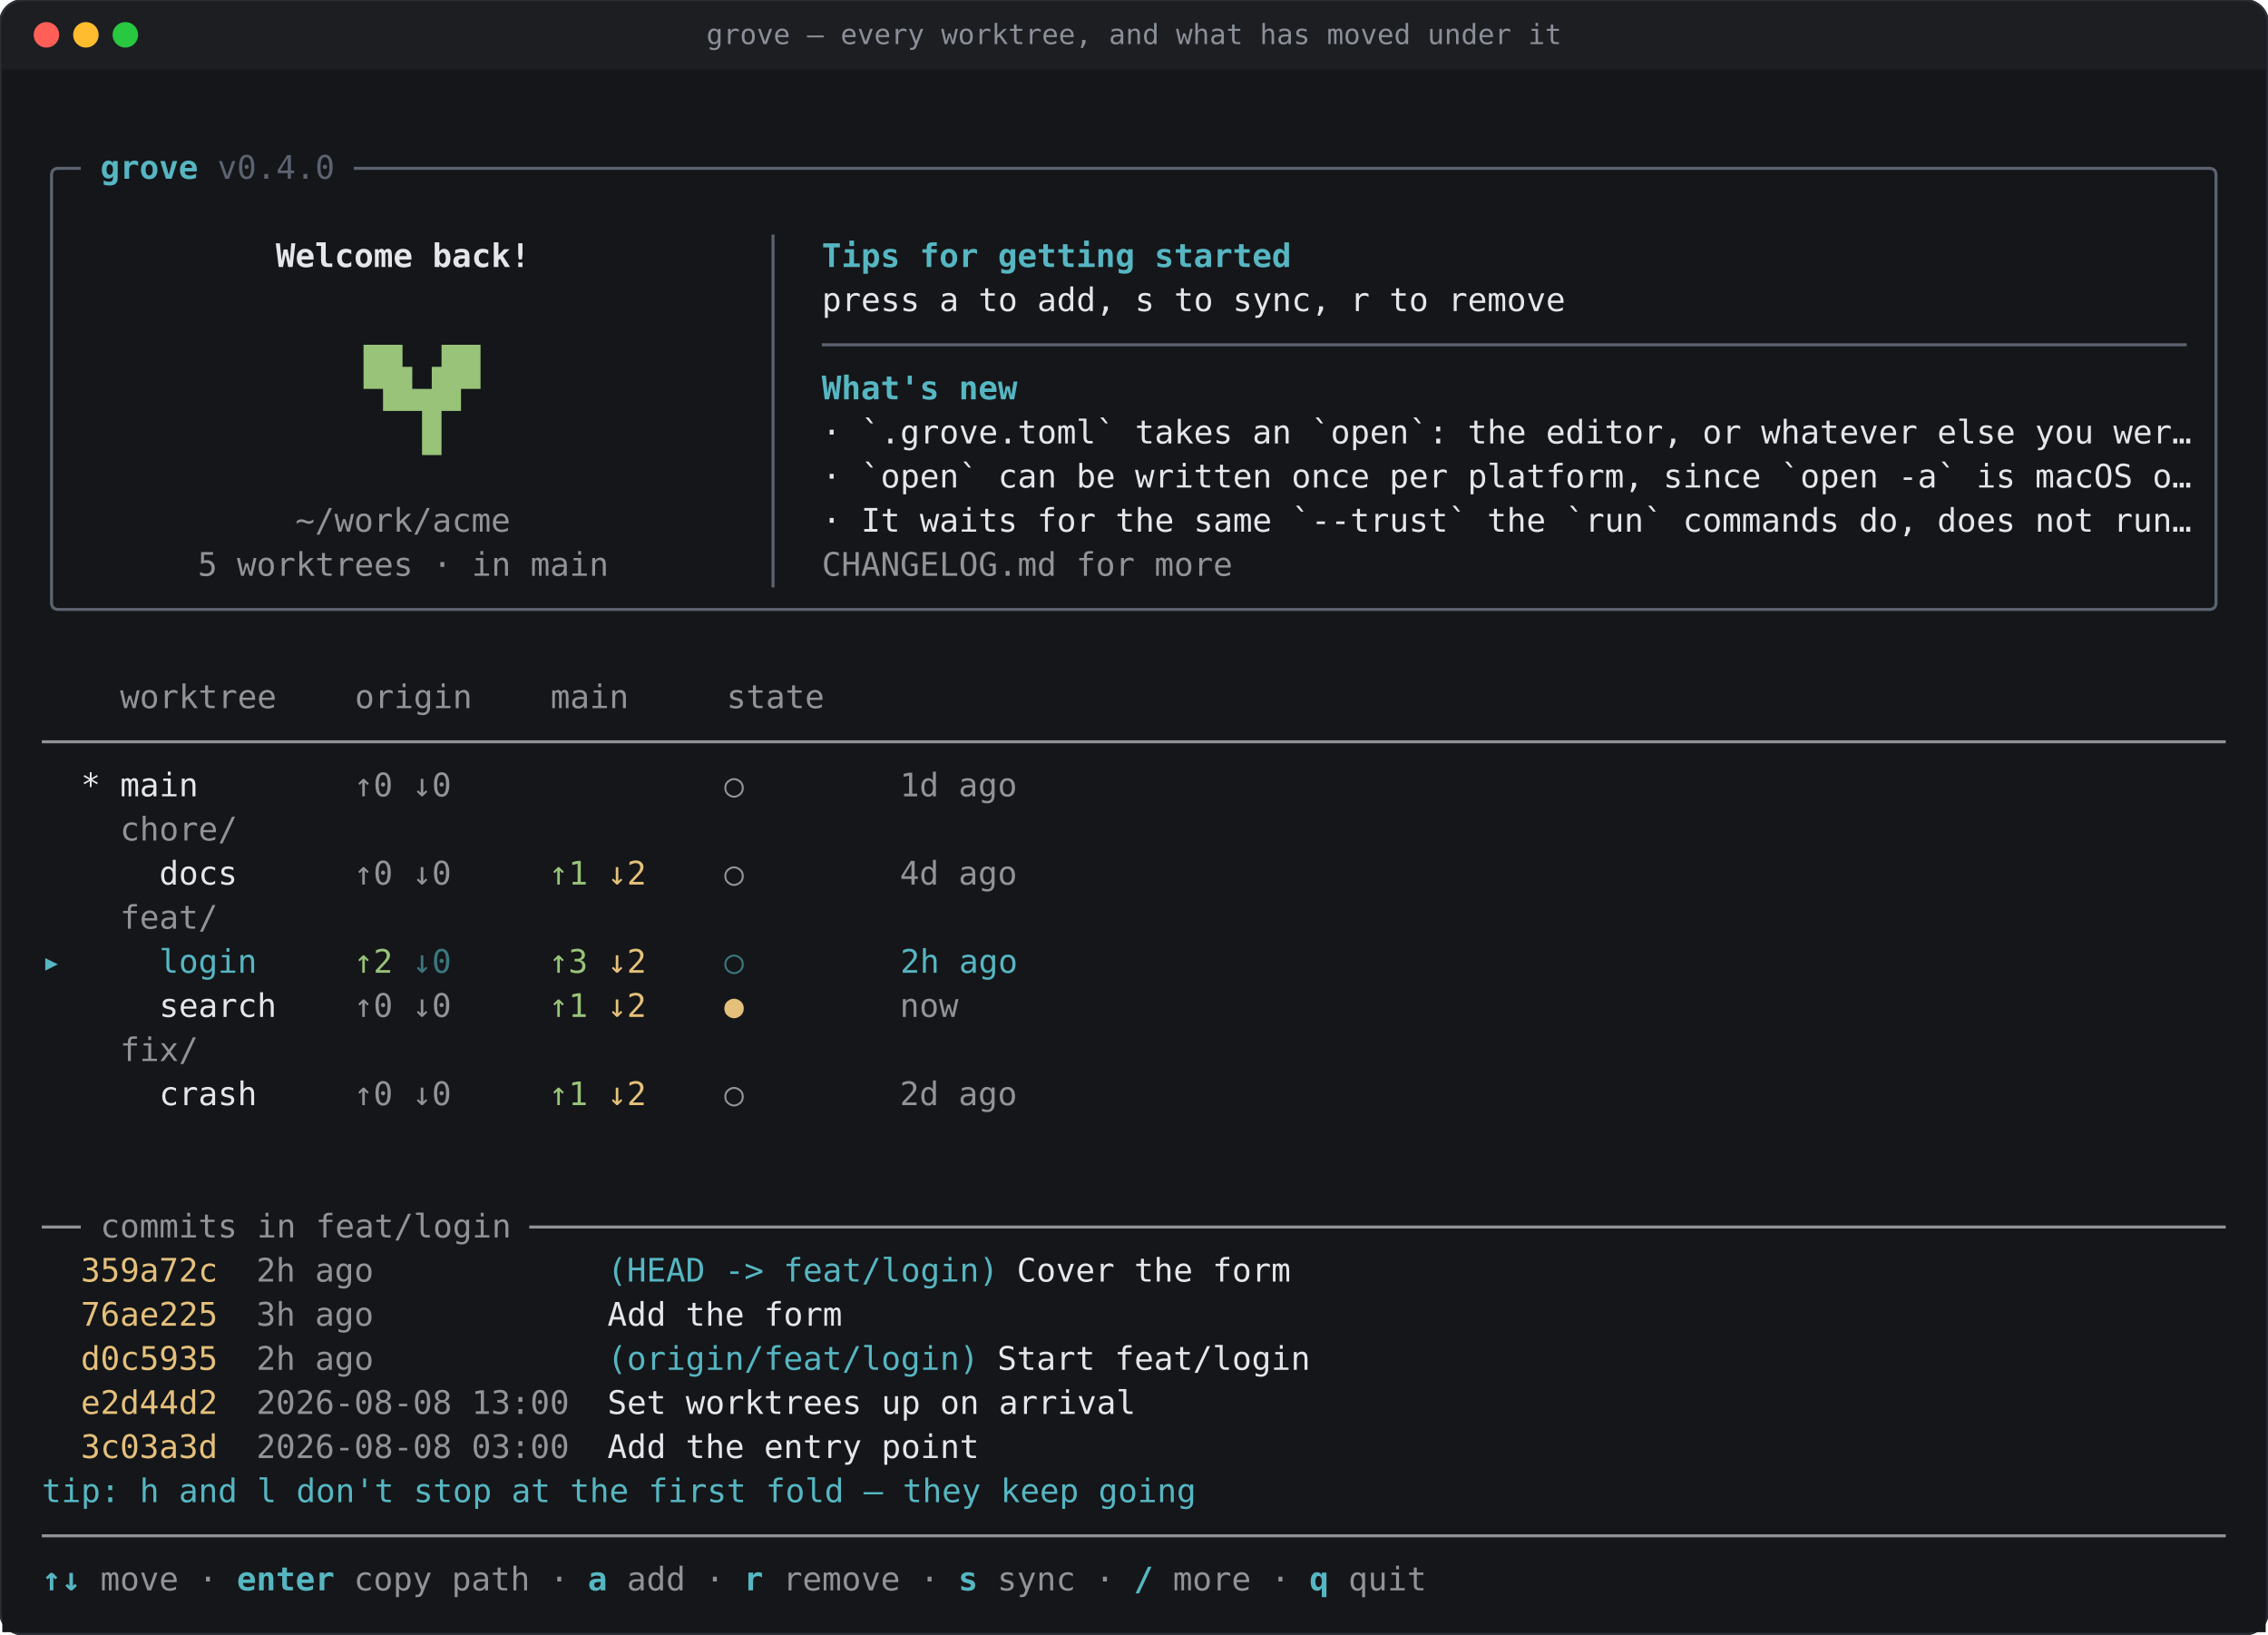
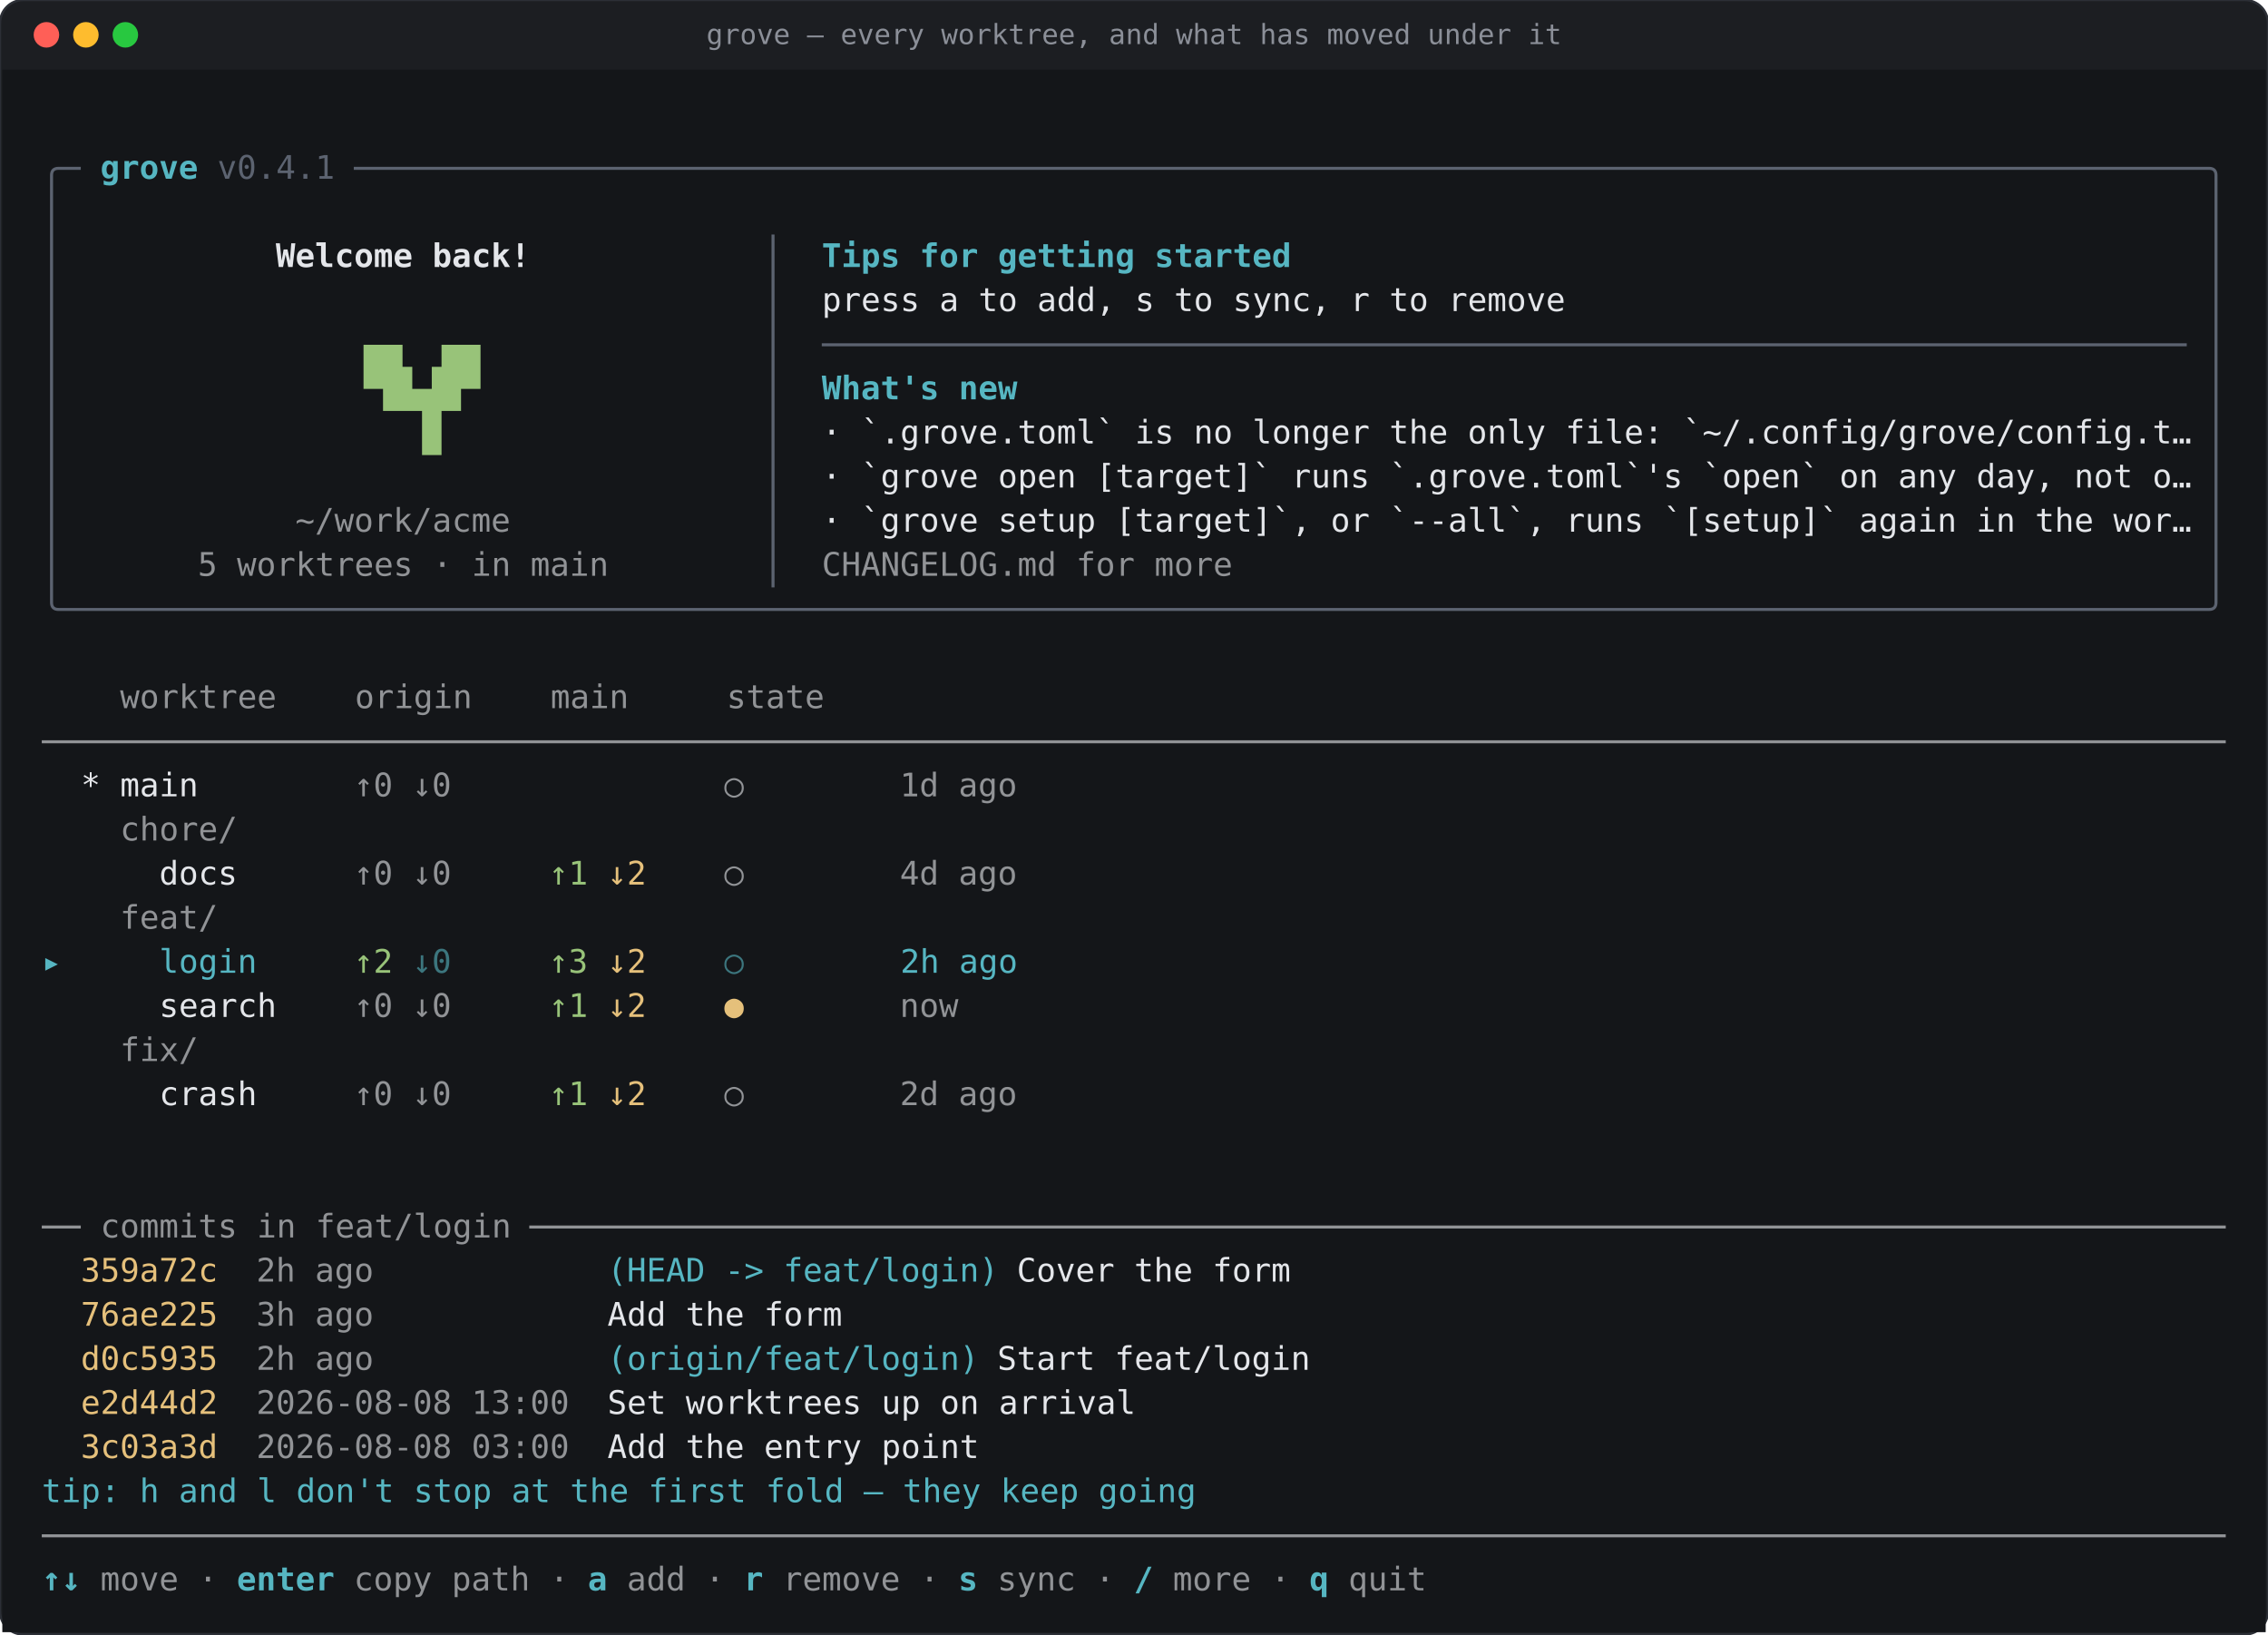
<svg xmlns="http://www.w3.org/2000/svg" width="977" height="704" viewBox="0 0 977 704" font-family="ui-monospace, SFMono-Regular, Menlo, Consolas, 'DejaVu Sans Mono', monospace" font-size="14">
  <rect width="977" height="704" rx="10" fill="#1c1e22" stroke="#2c2f36" />
  <rect x="1" y="30" width="975" height="673" fill="#141619" />
  <circle cx="20" cy="15" r="5.5" fill="#ff5f57" />
  <circle cx="37" cy="15" r="5.5" fill="#febc2e" />
  <circle cx="54" cy="15" r="5.5" fill="#28c840" />
  <text x="488.5" y="19" fill="#8b8f98" font-size="12" text-anchor="middle">grove — every worktree, and what has moved under it</text>
  <path fill="#98c379" opacity="1" d="M156.60 148.50h4.20v9.50h-4.20zM160.80 148.50h8.40v9.50h-8.40zM169.20 148.50h4.20v9.50h-4.20zM190.20 148.50h4.20v9.50h-4.20zM194.40 148.50h8.40v9.50h-8.40zM202.80 148.50h4.20v9.50h-4.20zM156.60 158.00h4.20v9.50h-4.20zM160.80 158.00h4.20v9.50h-4.20zM165.00 158.00h4.20v9.50h-4.20zM165.00 167.50h4.20v9.50h-4.20zM169.20 158.00h8.40v19.00h-8.40zM177.60 167.50h8.40v9.50h-8.40zM186.00 158.00h8.40v19.00h-8.40zM194.40 158.00h4.20v9.50h-4.20zM198.60 158.00h4.20v9.50h-4.20zM194.40 167.50h4.20v9.50h-4.20zM202.80 158.00h4.20v9.50h-4.20zM181.80 177.00h4.20v19.00h-4.20zM186.00 177.00h4.20v19.00h-4.20z" />
  <path fill="none" stroke="#5c6370" stroke-width="1.3" opacity="1" d="M22.20 82.00V75.50Q22.20 72.50 25.20 72.50H26.40M26.40 72.50H34.80M152.40 72.50H950.40M954.60 82.00V75.50Q954.60 72.50 951.60 72.50H950.40M22.20 82.00V101.00M954.60 82.00V101.00M22.20 101.00V120.00M333.00 101.00V120.00M954.60 101.00V120.00M22.20 120.00V139.00M333.00 120.00V139.00M954.60 120.00V139.00M22.20 139.00V158.00M333.00 139.00V158.00M354.00 148.50H942.00M954.60 139.00V158.00M22.20 158.00V177.00M333.00 158.00V177.00M954.60 158.00V177.00M22.20 177.00V196.00M333.00 177.00V196.00M954.60 177.00V196.00M22.20 196.00V215.00M333.00 196.00V215.00M954.60 196.00V215.00M22.20 215.00V234.00M333.00 215.00V234.00M954.60 215.00V234.00M22.20 234.00V253.00M333.00 234.00V253.00M954.60 234.00V253.00M22.20 253.00V259.50Q22.20 262.50 25.20 262.50H26.40M26.40 262.50H950.40M954.60 253.00V259.50Q954.60 262.50 951.60 262.50H950.40" />
  <path fill="none" stroke="#e4e6ea" stroke-width="1.3" opacity="0.6" d="M18.00 319.50H958.80M18.00 528.50H34.80M228.00 528.50H958.80M18.00 661.50H958.80" />
  <text x="43.2" y="77.0" fill="#56b6c2" font-weight="600" textLength="42.0" lengthAdjust="spacingAndGlyphs" xml:space="preserve">grove</text>
-   <text x="85.2" y="77.0" fill="#5c6370" textLength="67.2" lengthAdjust="spacingAndGlyphs" xml:space="preserve"> v0.4.0 </text>
+   <text x="85.2" y="77.0" fill="#5c6370" textLength="67.2" lengthAdjust="spacingAndGlyphs" xml:space="preserve"> v0.4.1 </text>
  <text x="118.8" y="115.0" fill="#e4e6ea" font-weight="600" textLength="109.2" lengthAdjust="spacingAndGlyphs" xml:space="preserve">Welcome back!</text>
  <text x="354.0" y="115.0" fill="#56b6c2" font-weight="600" textLength="201.6" lengthAdjust="spacingAndGlyphs" xml:space="preserve">Tips for getting started</text>
  <text x="337.2" y="134.0" fill="#e4e6ea" textLength="613.2" lengthAdjust="spacingAndGlyphs" xml:space="preserve">  press a to add, s to sync, r to remove                                 </text>
  <text x="354.0" y="172.0" fill="#56b6c2" font-weight="600" textLength="84.0" lengthAdjust="spacingAndGlyphs" xml:space="preserve">What's new</text>
-   <text x="337.2" y="191.0" fill="#e4e6ea" textLength="613.2" lengthAdjust="spacingAndGlyphs" xml:space="preserve">  · `.grove.toml` takes an `open`: the editor, or whatever else you wer… </text>
-   <text x="337.2" y="210.0" fill="#e4e6ea" textLength="613.2" lengthAdjust="spacingAndGlyphs" xml:space="preserve">  · `open` can be written once per platform, since `open -a` is macOS o… </text>
+   <text x="337.2" y="191.0" fill="#e4e6ea" textLength="613.2" lengthAdjust="spacingAndGlyphs" xml:space="preserve">  · `.grove.toml` is no longer the only file: `~/.config/grove/config.t… </text>
+   <text x="337.2" y="210.0" fill="#e4e6ea" textLength="613.2" lengthAdjust="spacingAndGlyphs" xml:space="preserve">  · `grove open [target]` runs `.grove.toml`'s `open` on any day, not o… </text>
  <text x="127.2" y="229.0" fill="#e4e6ea" opacity="0.6" textLength="92.4" lengthAdjust="spacingAndGlyphs" xml:space="preserve">~/work/acme</text>
-   <text x="337.2" y="229.0" fill="#e4e6ea" textLength="613.2" lengthAdjust="spacingAndGlyphs" xml:space="preserve">  · It waits for the same `--trust` the `run` commands do, does not run… </text>
+   <text x="337.2" y="229.0" fill="#e4e6ea" textLength="613.2" lengthAdjust="spacingAndGlyphs" xml:space="preserve">  · `grove setup [target]`, or `--all`, runs `[setup]` again in the wor… </text>
  <text x="85.2" y="248.0" fill="#e4e6ea" opacity="0.6" textLength="176.4" lengthAdjust="spacingAndGlyphs" xml:space="preserve">5 worktrees · in main</text>
  <text x="354.0" y="248.0" fill="#e4e6ea" opacity="0.6" textLength="176.4" lengthAdjust="spacingAndGlyphs" xml:space="preserve">CHANGELOG.md for more</text>
  <text x="18.0" y="305.0" fill="#e4e6ea" opacity="0.6" textLength="336.0" lengthAdjust="spacingAndGlyphs" xml:space="preserve">    worktree    origin    main     state</text>
  <text x="18.0" y="343.0" fill="#e4e6ea" textLength="134.4" lengthAdjust="spacingAndGlyphs" xml:space="preserve">  * main        </text>
  <text x="152.4" y="343.0" fill="#e4e6ea" opacity="0.6" textLength="16.8" lengthAdjust="spacingAndGlyphs" xml:space="preserve">↑0</text>
  <text x="177.6" y="343.0" fill="#e4e6ea" opacity="0.6" textLength="16.8" lengthAdjust="spacingAndGlyphs" xml:space="preserve">↓0</text>
  <text x="312.0" y="343.0" fill="#e4e6ea" opacity="0.6" textLength="8.4" lengthAdjust="spacingAndGlyphs" xml:space="preserve">○</text>
  <text x="387.6" y="343.0" fill="#e4e6ea" opacity="0.6" textLength="50.4" lengthAdjust="spacingAndGlyphs" xml:space="preserve">1d ago</text>
  <text x="18.0" y="362.0" fill="#e4e6ea" opacity="0.6" textLength="84.0" lengthAdjust="spacingAndGlyphs" xml:space="preserve">    chore/</text>
  <text x="18.0" y="381.0" fill="#e4e6ea" textLength="134.4" lengthAdjust="spacingAndGlyphs" xml:space="preserve">      docs      </text>
  <text x="152.4" y="381.0" fill="#e4e6ea" opacity="0.6" textLength="16.8" lengthAdjust="spacingAndGlyphs" xml:space="preserve">↑0</text>
  <text x="177.6" y="381.0" fill="#e4e6ea" opacity="0.6" textLength="16.8" lengthAdjust="spacingAndGlyphs" xml:space="preserve">↓0</text>
  <text x="236.4" y="381.0" fill="#98c379" textLength="16.8" lengthAdjust="spacingAndGlyphs" xml:space="preserve">↑1</text>
  <text x="261.6" y="381.0" fill="#e5c07b" textLength="16.8" lengthAdjust="spacingAndGlyphs" xml:space="preserve">↓2</text>
  <text x="312.0" y="381.0" fill="#e4e6ea" opacity="0.6" textLength="8.4" lengthAdjust="spacingAndGlyphs" xml:space="preserve">○</text>
  <text x="387.6" y="381.0" fill="#e4e6ea" opacity="0.6" textLength="50.4" lengthAdjust="spacingAndGlyphs" xml:space="preserve">4d ago</text>
  <text x="18.0" y="400.0" fill="#e4e6ea" opacity="0.6" textLength="75.6" lengthAdjust="spacingAndGlyphs" xml:space="preserve">    feat/</text>
  <text x="18.0" y="419.0" fill="#56b6c2" textLength="134.4" lengthAdjust="spacingAndGlyphs" xml:space="preserve">▸     login     </text>
  <text x="152.4" y="419.0" fill="#98c379" textLength="16.8" lengthAdjust="spacingAndGlyphs" xml:space="preserve">↑2</text>
  <text x="177.6" y="419.0" fill="#56b6c2" opacity="0.6" textLength="16.8" lengthAdjust="spacingAndGlyphs" xml:space="preserve">↓0</text>
  <text x="236.4" y="419.0" fill="#98c379" textLength="16.8" lengthAdjust="spacingAndGlyphs" xml:space="preserve">↑3</text>
  <text x="261.6" y="419.0" fill="#e5c07b" textLength="16.8" lengthAdjust="spacingAndGlyphs" xml:space="preserve">↓2</text>
  <text x="312.0" y="419.0" fill="#56b6c2" opacity="0.6" textLength="8.4" lengthAdjust="spacingAndGlyphs" xml:space="preserve">○</text>
  <text x="320.4" y="419.0" fill="#56b6c2" textLength="117.6" lengthAdjust="spacingAndGlyphs" xml:space="preserve">        2h ago</text>
  <text x="18.0" y="438.0" fill="#e4e6ea" textLength="134.4" lengthAdjust="spacingAndGlyphs" xml:space="preserve">      search    </text>
  <text x="152.4" y="438.0" fill="#e4e6ea" opacity="0.6" textLength="16.8" lengthAdjust="spacingAndGlyphs" xml:space="preserve">↑0</text>
  <text x="177.6" y="438.0" fill="#e4e6ea" opacity="0.6" textLength="16.8" lengthAdjust="spacingAndGlyphs" xml:space="preserve">↓0</text>
  <text x="236.4" y="438.0" fill="#98c379" textLength="16.8" lengthAdjust="spacingAndGlyphs" xml:space="preserve">↑1</text>
  <text x="261.6" y="438.0" fill="#e5c07b" textLength="16.8" lengthAdjust="spacingAndGlyphs" xml:space="preserve">↓2</text>
  <text x="312.0" y="438.0" fill="#e5c07b" textLength="8.4" lengthAdjust="spacingAndGlyphs" xml:space="preserve">●</text>
  <text x="387.6" y="438.0" fill="#e4e6ea" opacity="0.6" textLength="50.4" lengthAdjust="spacingAndGlyphs" xml:space="preserve">now   </text>
  <text x="18.0" y="457.0" fill="#e4e6ea" opacity="0.6" textLength="67.2" lengthAdjust="spacingAndGlyphs" xml:space="preserve">    fix/</text>
  <text x="18.0" y="476.0" fill="#e4e6ea" textLength="134.4" lengthAdjust="spacingAndGlyphs" xml:space="preserve">      crash     </text>
  <text x="152.4" y="476.0" fill="#e4e6ea" opacity="0.6" textLength="16.8" lengthAdjust="spacingAndGlyphs" xml:space="preserve">↑0</text>
  <text x="177.6" y="476.0" fill="#e4e6ea" opacity="0.6" textLength="16.8" lengthAdjust="spacingAndGlyphs" xml:space="preserve">↓0</text>
  <text x="236.4" y="476.0" fill="#98c379" textLength="16.8" lengthAdjust="spacingAndGlyphs" xml:space="preserve">↑1</text>
  <text x="261.6" y="476.0" fill="#e5c07b" textLength="16.8" lengthAdjust="spacingAndGlyphs" xml:space="preserve">↓2</text>
  <text x="312.0" y="476.0" fill="#e4e6ea" opacity="0.6" textLength="8.4" lengthAdjust="spacingAndGlyphs" xml:space="preserve">○</text>
  <text x="387.6" y="476.0" fill="#e4e6ea" opacity="0.6" textLength="50.4" lengthAdjust="spacingAndGlyphs" xml:space="preserve">2d ago</text>
  <text x="34.8" y="533.0" fill="#e4e6ea" opacity="0.6" textLength="193.2" lengthAdjust="spacingAndGlyphs" xml:space="preserve"> commits in feat/login </text>
  <text x="34.8" y="552.0" fill="#e5c07b" textLength="58.8" lengthAdjust="spacingAndGlyphs" xml:space="preserve">359a72c</text>
  <text x="110.4" y="552.0" fill="#e4e6ea" opacity="0.6" textLength="134.4" lengthAdjust="spacingAndGlyphs" xml:space="preserve">2h ago          </text>
  <text x="261.6" y="552.0" fill="#56b6c2" textLength="176.4" lengthAdjust="spacingAndGlyphs" xml:space="preserve">(HEAD -&gt; feat/login) </text>
  <text x="438.0" y="552.0" fill="#e4e6ea" textLength="117.6" lengthAdjust="spacingAndGlyphs" xml:space="preserve">Cover the form</text>
  <text x="34.8" y="571.0" fill="#e5c07b" textLength="58.8" lengthAdjust="spacingAndGlyphs" xml:space="preserve">76ae225</text>
  <text x="110.4" y="571.0" fill="#e4e6ea" opacity="0.6" textLength="134.4" lengthAdjust="spacingAndGlyphs" xml:space="preserve">3h ago          </text>
  <text x="244.8" y="571.0" fill="#e4e6ea" textLength="117.6" lengthAdjust="spacingAndGlyphs" xml:space="preserve">  Add the form</text>
  <text x="34.8" y="590.0" fill="#e5c07b" textLength="58.8" lengthAdjust="spacingAndGlyphs" xml:space="preserve">d0c5935</text>
  <text x="110.4" y="590.0" fill="#e4e6ea" opacity="0.6" textLength="134.4" lengthAdjust="spacingAndGlyphs" xml:space="preserve">2h ago          </text>
  <text x="261.6" y="590.0" fill="#56b6c2" textLength="168.0" lengthAdjust="spacingAndGlyphs" xml:space="preserve">(origin/feat/login) </text>
  <text x="429.6" y="590.0" fill="#e4e6ea" textLength="134.4" lengthAdjust="spacingAndGlyphs" xml:space="preserve">Start feat/login</text>
  <text x="34.8" y="609.0" fill="#e5c07b" textLength="58.8" lengthAdjust="spacingAndGlyphs" xml:space="preserve">e2d44d2</text>
  <text x="110.4" y="609.0" fill="#e4e6ea" opacity="0.6" textLength="134.4" lengthAdjust="spacingAndGlyphs" xml:space="preserve">2026-08-08 13:00</text>
  <text x="244.8" y="609.0" fill="#e4e6ea" textLength="243.6" lengthAdjust="spacingAndGlyphs" xml:space="preserve">  Set worktrees up on arrival</text>
  <text x="34.8" y="628.0" fill="#e5c07b" textLength="58.8" lengthAdjust="spacingAndGlyphs" xml:space="preserve">3c03a3d</text>
  <text x="110.4" y="628.0" fill="#e4e6ea" opacity="0.6" textLength="134.4" lengthAdjust="spacingAndGlyphs" xml:space="preserve">2026-08-08 03:00</text>
  <text x="244.8" y="628.0" fill="#e4e6ea" textLength="176.4" lengthAdjust="spacingAndGlyphs" xml:space="preserve">  Add the entry point</text>
  <text x="18.0" y="647.0" fill="#56b6c2" textLength="495.6" lengthAdjust="spacingAndGlyphs" xml:space="preserve">tip: h and l don't stop at the first fold — they keep going</text>
  <text x="18.0" y="685.0" fill="#56b6c2" font-weight="600" textLength="16.8" lengthAdjust="spacingAndGlyphs" xml:space="preserve">↑↓</text>
  <text x="34.8" y="685.0" fill="#e4e6ea" opacity="0.6" textLength="67.2" lengthAdjust="spacingAndGlyphs" xml:space="preserve"> move · </text>
  <text x="102.0" y="685.0" fill="#56b6c2" font-weight="600" textLength="42.0" lengthAdjust="spacingAndGlyphs" xml:space="preserve">enter</text>
  <text x="144.0" y="685.0" fill="#e4e6ea" opacity="0.6" textLength="109.2" lengthAdjust="spacingAndGlyphs" xml:space="preserve"> copy path · </text>
  <text x="253.2" y="685.0" fill="#56b6c2" font-weight="600" textLength="8.4" lengthAdjust="spacingAndGlyphs" xml:space="preserve">a</text>
  <text x="261.6" y="685.0" fill="#e4e6ea" opacity="0.6" textLength="58.8" lengthAdjust="spacingAndGlyphs" xml:space="preserve"> add · </text>
  <text x="320.4" y="685.0" fill="#56b6c2" font-weight="600" textLength="8.4" lengthAdjust="spacingAndGlyphs" xml:space="preserve">r</text>
  <text x="328.8" y="685.0" fill="#e4e6ea" opacity="0.6" textLength="84.0" lengthAdjust="spacingAndGlyphs" xml:space="preserve"> remove · </text>
  <text x="412.8" y="685.0" fill="#56b6c2" font-weight="600" textLength="8.4" lengthAdjust="spacingAndGlyphs" xml:space="preserve">s</text>
  <text x="421.2" y="685.0" fill="#e4e6ea" opacity="0.6" textLength="67.2" lengthAdjust="spacingAndGlyphs" xml:space="preserve"> sync · </text>
  <text x="488.4" y="685.0" fill="#56b6c2" font-weight="600" textLength="8.4" lengthAdjust="spacingAndGlyphs" xml:space="preserve">/</text>
  <text x="496.8" y="685.0" fill="#e4e6ea" opacity="0.6" textLength="67.2" lengthAdjust="spacingAndGlyphs" xml:space="preserve"> more · </text>
  <text x="564.0" y="685.0" fill="#56b6c2" font-weight="600" textLength="8.4" lengthAdjust="spacingAndGlyphs" xml:space="preserve">q</text>
  <text x="572.4" y="685.0" fill="#e4e6ea" opacity="0.6" textLength="42.0" lengthAdjust="spacingAndGlyphs" xml:space="preserve"> quit</text>
</svg>
